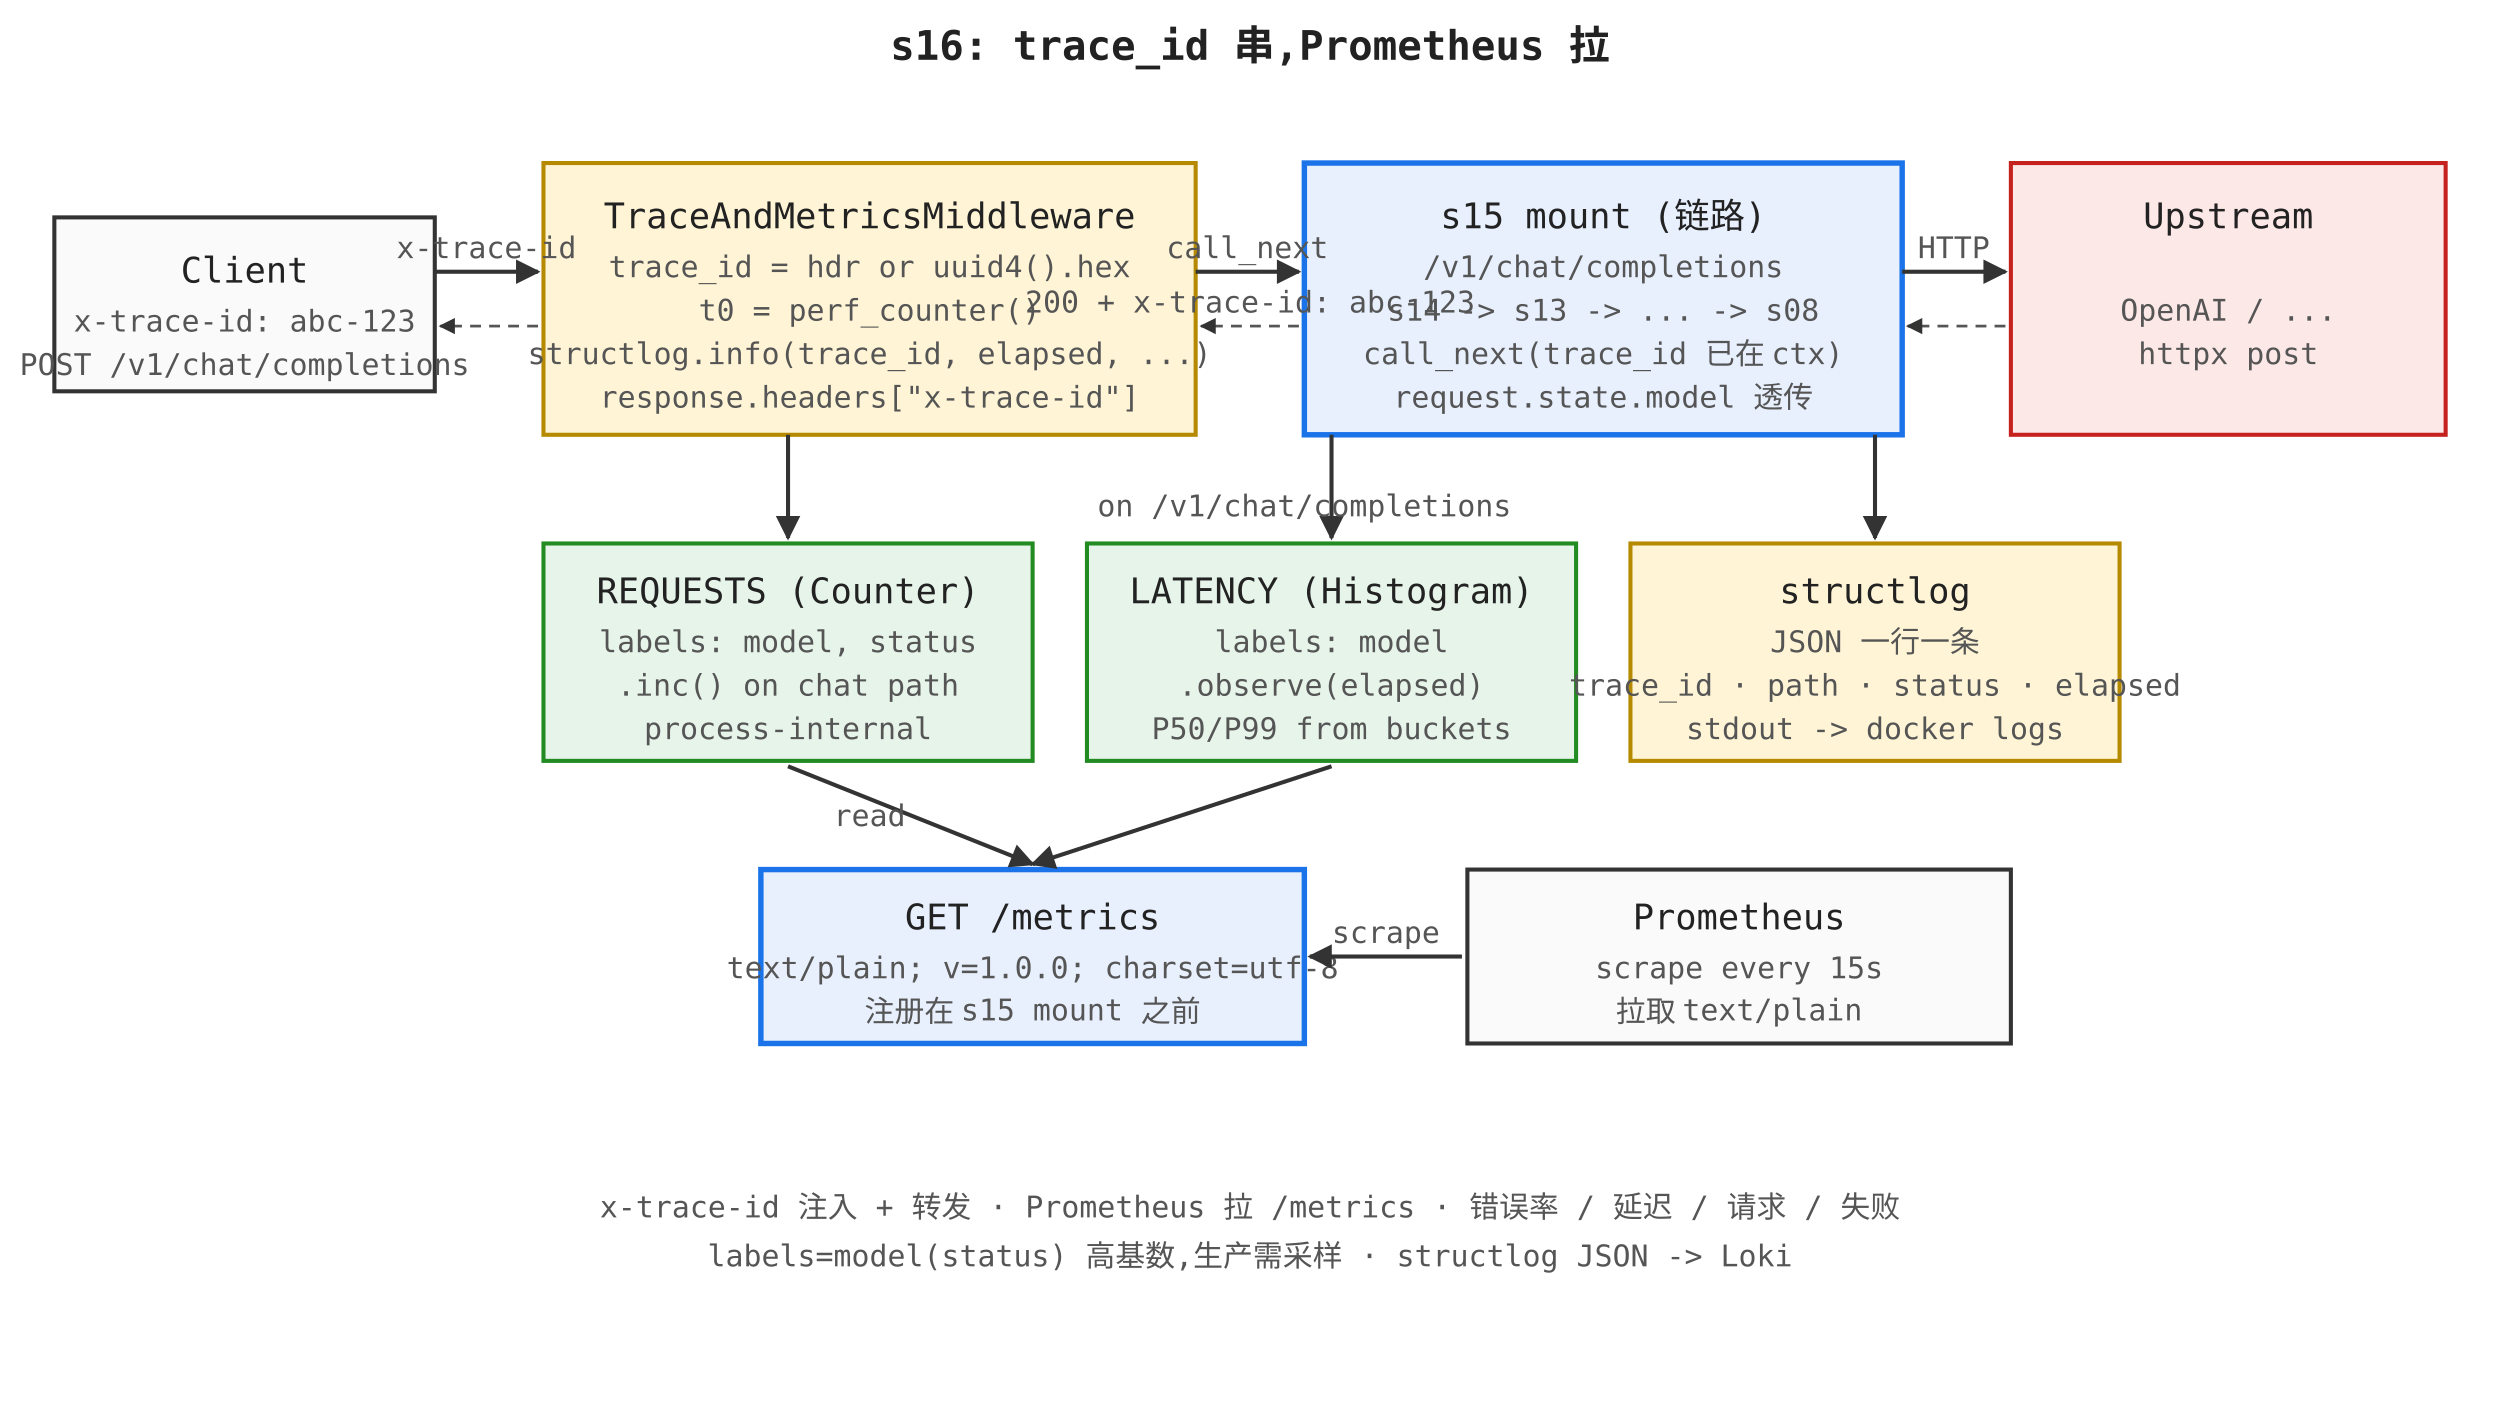
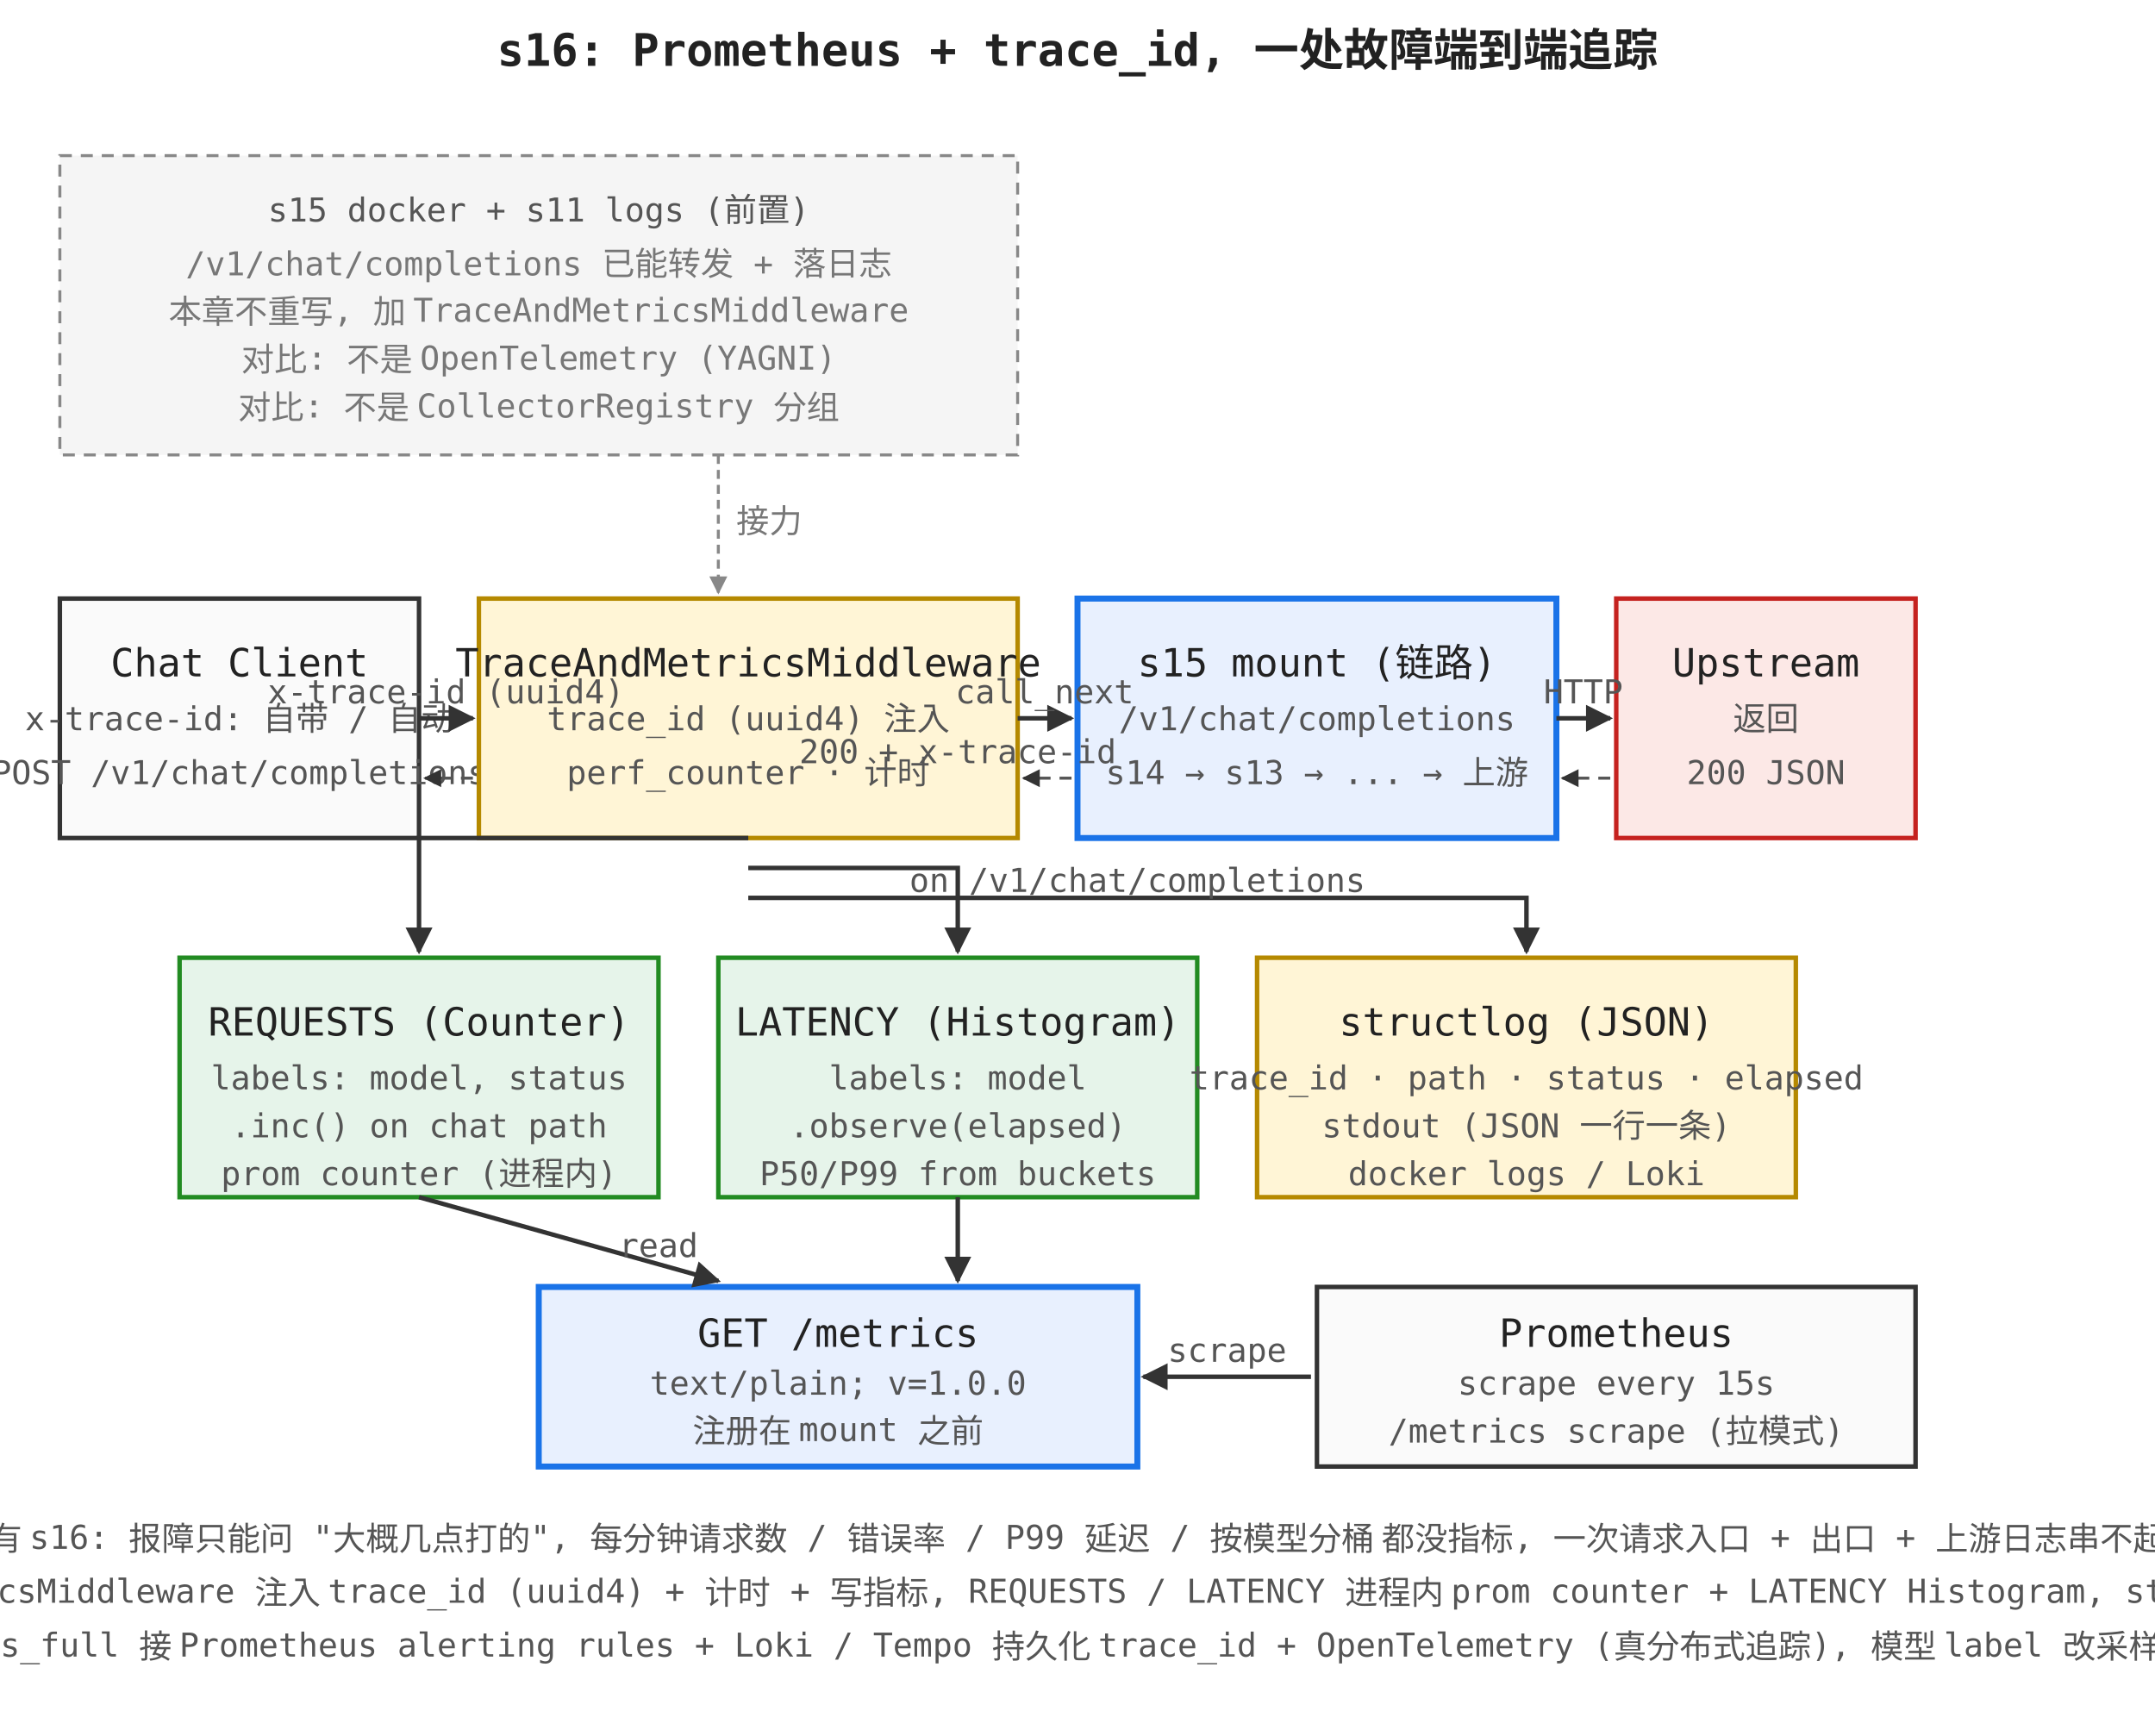
- <svg xmlns="http://www.w3.org/2000/svg" viewBox="0 0 920 520" font-family="monospace">
+ <svg xmlns="http://www.w3.org/2000/svg" viewBox="0 0 720 580" font-family="monospace">
  <style>
    .client     { fill: #fafafa; stroke: #333;    stroke-width: 1.5; }
    .gateway    { fill: #e8f0fe; stroke: #1a73e8; stroke-width: 2;   }
    .middleware { fill: #fff5d6; stroke: #b58900; stroke-width: 1.5; }
    .storage    { fill: #e6f4ea; stroke: #228b22; stroke-width: 1.5; }
    .upstream   { fill: #fce8e6; stroke: #c5221f; stroke-width: 1.5; }
+     .reference  { fill: #f5f5f5; stroke: #888;    stroke-width: 1; stroke-dasharray: 4 3; }
    .title      { font-size: 15px; font-weight: bold; fill: #222; }
    .label      { font-size: 13px; fill: #222; }
    .small      { font-size: 11px; fill: #555; }
+     .refsmall   { font-size: 11px; fill: #777; }
    .arrow      { stroke: #333; stroke-width: 1.5; fill: none; marker-end: url(#arrow); }
    .arrowR     { stroke: #555; stroke-width: 1;   fill: none; marker-end: url(#arrow); stroke-dasharray: 4 3; }
+     .arrowRef   { stroke: #888; stroke-width: 1;   fill: none; marker-end: url(#arrowRef); stroke-dasharray: 3 2; }
  </style>
  <defs>
    <marker id="arrow" viewBox="0 0 10 10" refX="9" refY="5" markerWidth="6" markerHeight="6" orient="auto">
      <path d="M0,0 L10,5 L0,10 z" fill="#333" />
    </marker>
+     <marker id="arrowRef" viewBox="0 0 10 10" refX="9" refY="5" markerWidth="6" markerHeight="6" orient="auto">
+       <path d="M0,0 L10,5 L0,10 z" fill="#888" />
+     </marker>
  </defs>
-   <text x="460" y="22" text-anchor="middle" class="title">s16: trace_id 串,Prometheus 拉</text>
-   <rect class="client" x="20" y="80" width="140" height="64" />
-   <text x="90" y="104" text-anchor="middle" class="label">Client</text>
-   <text x="90" y="122" text-anchor="middle" class="small">x-trace-id: abc-123</text>
-   <text x="90" y="138" text-anchor="middle" class="small">POST /v1/chat/completions</text>
-   <rect class="middleware" x="200" y="60" width="240" height="100" />
-   <text x="320" y="84" text-anchor="middle" class="label">TraceAndMetricsMiddleware</text>
-   <text x="320" y="102" text-anchor="middle" class="small">trace_id = hdr or uuid4().hex</text>
-   <text x="320" y="118" text-anchor="middle" class="small">t0 = perf_counter()</text>
-   <text x="320" y="134" text-anchor="middle" class="small">structlog.info(trace_id, elapsed, ...)</text>
-   <text x="320" y="150" text-anchor="middle" class="small">response.headers["x-trace-id"]</text>
-   <rect class="gateway" x="480" y="60" width="220" height="100" />
-   <text x="590" y="84" text-anchor="middle" class="label">s15 mount (链路)</text>
-   <text x="590" y="102" text-anchor="middle" class="small">/v1/chat/completions</text>
-   <text x="590" y="118" text-anchor="middle" class="small">s14 -&gt; s13 -&gt; ... -&gt; s08</text>
-   <text x="590" y="134" text-anchor="middle" class="small">call_next(trace_id 已在 ctx)</text>
-   <text x="590" y="150" text-anchor="middle" class="small">request.state.model 透传</text>
-   <rect class="upstream" x="740" y="60" width="160" height="100" />
-   <text x="820" y="84" text-anchor="middle" class="label">Upstream</text>
-   <text x="820" y="118" text-anchor="middle" class="small">OpenAI / ...</text>
-   <text x="820" y="134" text-anchor="middle" class="small">httpx post</text>
-   <line class="arrow" x1="160" y1="100" x2="198" y2="100" />
-   <text x="179" y="95" text-anchor="middle" class="small">x-trace-id</text>
-   <line class="arrow" x1="440" y1="100" x2="478" y2="100" />
-   <text x="459" y="95" text-anchor="middle" class="small">call_next</text>
-   <line class="arrow" x1="700" y1="100" x2="738" y2="100" />
-   <text x="719" y="95" text-anchor="middle" class="small">HTTP</text>
-   <line class="arrowR" x1="738" y1="120" x2="702" y2="120" />
-   <line class="arrowR" x1="478" y1="120" x2="442" y2="120" />
-   <line class="arrowR" x1="198" y1="120" x2="162" y2="120" />
-   <text x="460" y="115" text-anchor="middle" class="small">200 + x-trace-id: abc-123</text>
-   <rect class="storage" x="200" y="200" width="180" height="80" />
-   <text x="290" y="222" text-anchor="middle" class="label">REQUESTS (Counter)</text>
-   <text x="290" y="240" text-anchor="middle" class="small">labels: model, status</text>
-   <text x="290" y="256" text-anchor="middle" class="small">.inc() on chat path</text>
-   <text x="290" y="272" text-anchor="middle" class="small">process-internal</text>
-   <rect class="storage" x="400" y="200" width="180" height="80" />
-   <text x="490" y="222" text-anchor="middle" class="label">LATENCY (Histogram)</text>
-   <text x="490" y="240" text-anchor="middle" class="small">labels: model</text>
-   <text x="490" y="256" text-anchor="middle" class="small">.observe(elapsed)</text>
-   <text x="490" y="272" text-anchor="middle" class="small">P50/P99 from buckets</text>
-   <rect class="middleware" x="600" y="200" width="180" height="80" />
-   <text x="690" y="222" text-anchor="middle" class="label">structlog</text>
-   <text x="690" y="240" text-anchor="middle" class="small">JSON 一行一条</text>
-   <text x="690" y="256" text-anchor="middle" class="small">trace_id · path · status · elapsed</text>
-   <text x="690" y="272" text-anchor="middle" class="small">stdout -&gt; docker logs</text>
-   <line class="arrow" x1="290" y1="160" x2="290" y2="198" />
-   <line class="arrow" x1="490" y1="160" x2="490" y2="198" />
-   <line class="arrow" x1="690" y1="160" x2="690" y2="198" />
-   <text x="480" y="190" text-anchor="middle" class="small">on /v1/chat/completions</text>
-   <rect class="gateway" x="280" y="320" width="200" height="64" />
-   <text x="380" y="342" text-anchor="middle" class="label">GET /metrics</text>
-   <text x="380" y="360" text-anchor="middle" class="small">text/plain; v=1.0.0; charset=utf-8</text>
-   <text x="380" y="376" text-anchor="middle" class="small">注册在 s15 mount 之前</text>
-   <rect class="client" x="540" y="320" width="200" height="64" />
-   <text x="640" y="342" text-anchor="middle" class="label">Prometheus</text>
-   <text x="640" y="360" text-anchor="middle" class="small">scrape every 15s</text>
-   <text x="640" y="376" text-anchor="middle" class="small">拉取 text/plain</text>
-   <line class="arrow" x1="290" y1="282" x2="380" y2="318" />
-   <line class="arrow" x1="490" y1="282" x2="380" y2="318" />
-   <text x="320" y="304" text-anchor="middle" class="small">read</text>
-   <line class="arrow" x1="538" y1="352" x2="482" y2="352" />
-   <text x="510" y="347" text-anchor="middle" class="small">scrape</text>
-   <text x="460" y="448" text-anchor="middle" class="small">x-trace-id 注入 + 转发 · Prometheus 拉 /metrics · 错误率 / 延迟 / 请求 / 失败</text>
-   <text x="460" y="466" text-anchor="middle" class="small">labels=model(status) 高基数,生产需采样 · structlog JSON -&gt; Loki</text>
+   <text x="360" y="22" text-anchor="middle" class="title">s16: Prometheus + trace_id, 一处故障端到端追踪</text>
+   <rect class="reference" x="20" y="52" width="320" height="100" />
+   <text x="180" y="74" text-anchor="middle" class="small" fill="#555">s15 docker + s11 logs (前置)</text>
+   <text x="180" y="92" text-anchor="middle" class="refsmall">/v1/chat/completions 已能转发 + 落日志</text>
+   <text x="180" y="108" text-anchor="middle" class="refsmall">本章不重写, 加 TraceAndMetricsMiddleware</text>
+   <text x="180" y="124" text-anchor="middle" class="refsmall">对比: 不是 OpenTelemetry (YAGNI)</text>
+   <text x="180" y="140" text-anchor="middle" class="refsmall">对比: 不是 CollectorRegistry 分组</text>
+   <rect class="client" x="20" y="200" width="120" height="80" />
+   <text x="80" y="226" text-anchor="middle" class="label">Chat Client</text>
+   <text x="80" y="244" text-anchor="middle" class="small">x-trace-id: 自带 / 自动</text>
+   <text x="80" y="262" text-anchor="middle" class="small">POST /v1/chat/completions</text>
+   <rect class="middleware" x="160" y="200" width="180" height="80" />
+   <text x="250" y="226" text-anchor="middle" class="label">TraceAndMetricsMiddleware</text>
+   <text x="250" y="244" text-anchor="middle" class="small">trace_id (uuid4) 注入</text>
+   <text x="250" y="262" text-anchor="middle" class="small">perf_counter · 计时</text>
+   <rect class="gateway" x="360" y="200" width="160" height="80" />
+   <text x="440" y="226" text-anchor="middle" class="label">s15 mount (链路)</text>
+   <text x="440" y="244" text-anchor="middle" class="small">/v1/chat/completions</text>
+   <text x="440" y="262" text-anchor="middle" class="small">s14 → s13 → ... → 上游</text>
+   <rect class="upstream" x="540" y="200" width="100" height="80" />
+   <text x="590" y="226" text-anchor="middle" class="label">Upstream</text>
+   <text x="590" y="244" text-anchor="middle" class="small">返回</text>
+   <text x="590" y="262" text-anchor="middle" class="small">200 JSON</text>
+   <line class="arrow" x1="140" y1="240" x2="158" y2="240" />
+   <text x="149" y="235" text-anchor="middle" class="small">x-trace-id (uuid4)</text>
+   <line class="arrow" x1="340" y1="240" x2="358" y2="240" />
+   <text x="349" y="235" text-anchor="middle" class="small">call_next</text>
+   <line class="arrow" x1="520" y1="240" x2="538" y2="240" />
+   <text x="529" y="235" text-anchor="middle" class="small">HTTP</text>
+   <line class="arrowR" x1="538" y1="260" x2="522" y2="260" />
+   <line class="arrowR" x1="358" y1="260" x2="342" y2="260" />
+   <line class="arrowR" x1="158" y1="260" x2="142" y2="260" />
+   <text x="320" y="255" text-anchor="middle" class="small">200 + x-trace-id</text>
+   <rect class="storage" x="60" y="320" width="160" height="80" />
+   <text x="140" y="346" text-anchor="middle" class="label">REQUESTS (Counter)</text>
+   <text x="140" y="364" text-anchor="middle" class="small">labels: model, status</text>
+   <text x="140" y="380" text-anchor="middle" class="small">.inc() on chat path</text>
+   <text x="140" y="396" text-anchor="middle" class="small">prom counter (进程内)</text>
+   <rect class="storage" x="240" y="320" width="160" height="80" />
+   <text x="320" y="346" text-anchor="middle" class="label">LATENCY (Histogram)</text>
+   <text x="320" y="364" text-anchor="middle" class="small">labels: model</text>
+   <text x="320" y="380" text-anchor="middle" class="small">.observe(elapsed)</text>
+   <text x="320" y="396" text-anchor="middle" class="small">P50/P99 from buckets</text>
+   <rect class="middleware" x="420" y="320" width="180" height="80" />
+   <text x="510" y="346" text-anchor="middle" class="label">structlog (JSON)</text>
+   <text x="510" y="364" text-anchor="middle" class="small">trace_id · path · status · elapsed</text>
+   <text x="510" y="380" text-anchor="middle" class="small">stdout (JSON 一行一条)</text>
+   <text x="510" y="396" text-anchor="middle" class="small">docker logs / Loki</text>
+   <polyline class="arrow" points="250,280 140,280 140,318" stroke="#228b22" />
+   <polyline class="arrow" points="250,290 320,290 320,318" stroke="#228b22" />
+   <polyline class="arrow" points="250,300 510,300 510,318" stroke="#228b22" />
+   <text x="380" y="298" text-anchor="middle" class="small" fill="#228b22">on /v1/chat/completions</text>
+   <rect class="gateway" x="180" y="430" width="200" height="60" />
+   <text x="280" y="450" text-anchor="middle" class="label">GET /metrics</text>
+   <text x="280" y="466" text-anchor="middle" class="small">text/plain; v=1.0.0</text>
+   <text x="280" y="482" text-anchor="middle" class="small">注册在 mount 之前</text>
+   <rect class="client" x="440" y="430" width="200" height="60" />
+   <text x="540" y="450" text-anchor="middle" class="label">Prometheus</text>
+   <text x="540" y="466" text-anchor="middle" class="small">scrape every 15s</text>
+   <text x="540" y="482" text-anchor="middle" class="small">/metrics scrape (拉模式)</text>
+   <line class="arrow" x1="140" y1="400" x2="240" y2="428" stroke="#1a73e8" />
+   <line class="arrow" x1="320" y1="400" x2="320" y2="428" stroke="#1a73e8" />
+   <text x="220" y="420" text-anchor="middle" class="small" fill="#1a73e8">read</text>
+   <line class="arrow" x1="438" y1="460" x2="382" y2="460" stroke="#1a73e8" />
+   <text x="410" y="455" text-anchor="middle" class="small" fill="#1a73e8">scrape</text>
+   <line class="arrowRef" x1="240" y1="152" x2="240" y2="198" />
+   <text x="246" y="178" text-anchor="start" class="refsmall">接力</text>
+   <text x="360" y="518" text-anchor="middle" class="small">没有 s16: 报障只能问 "大概几点打的", 每分钟请求数 / 错误率 / P99 延迟 / 按模型分桶 都没指标, 一次请求入口 + 出口 + 上游日志串不起来</text>
+   <text x="360" y="536" text-anchor="middle" class="small">本章做了啥: TraceAndMetricsMiddleware 注入 trace_id (uuid4) + 计时 + 写指标, REQUESTS / LATENCY 进程内 prom counter + LATENCY Histogram, structlog JSON 一行一条日志</text>
+   <text x="360" y="554" text-anchor="middle" class="small">后续接力: s_full 接 Prometheus alerting rules + Loki / Tempo 持久化 trace_id + OpenTelemetry (真分布式追踪), 模型 label 改采样避免高基数</text>
</svg>
